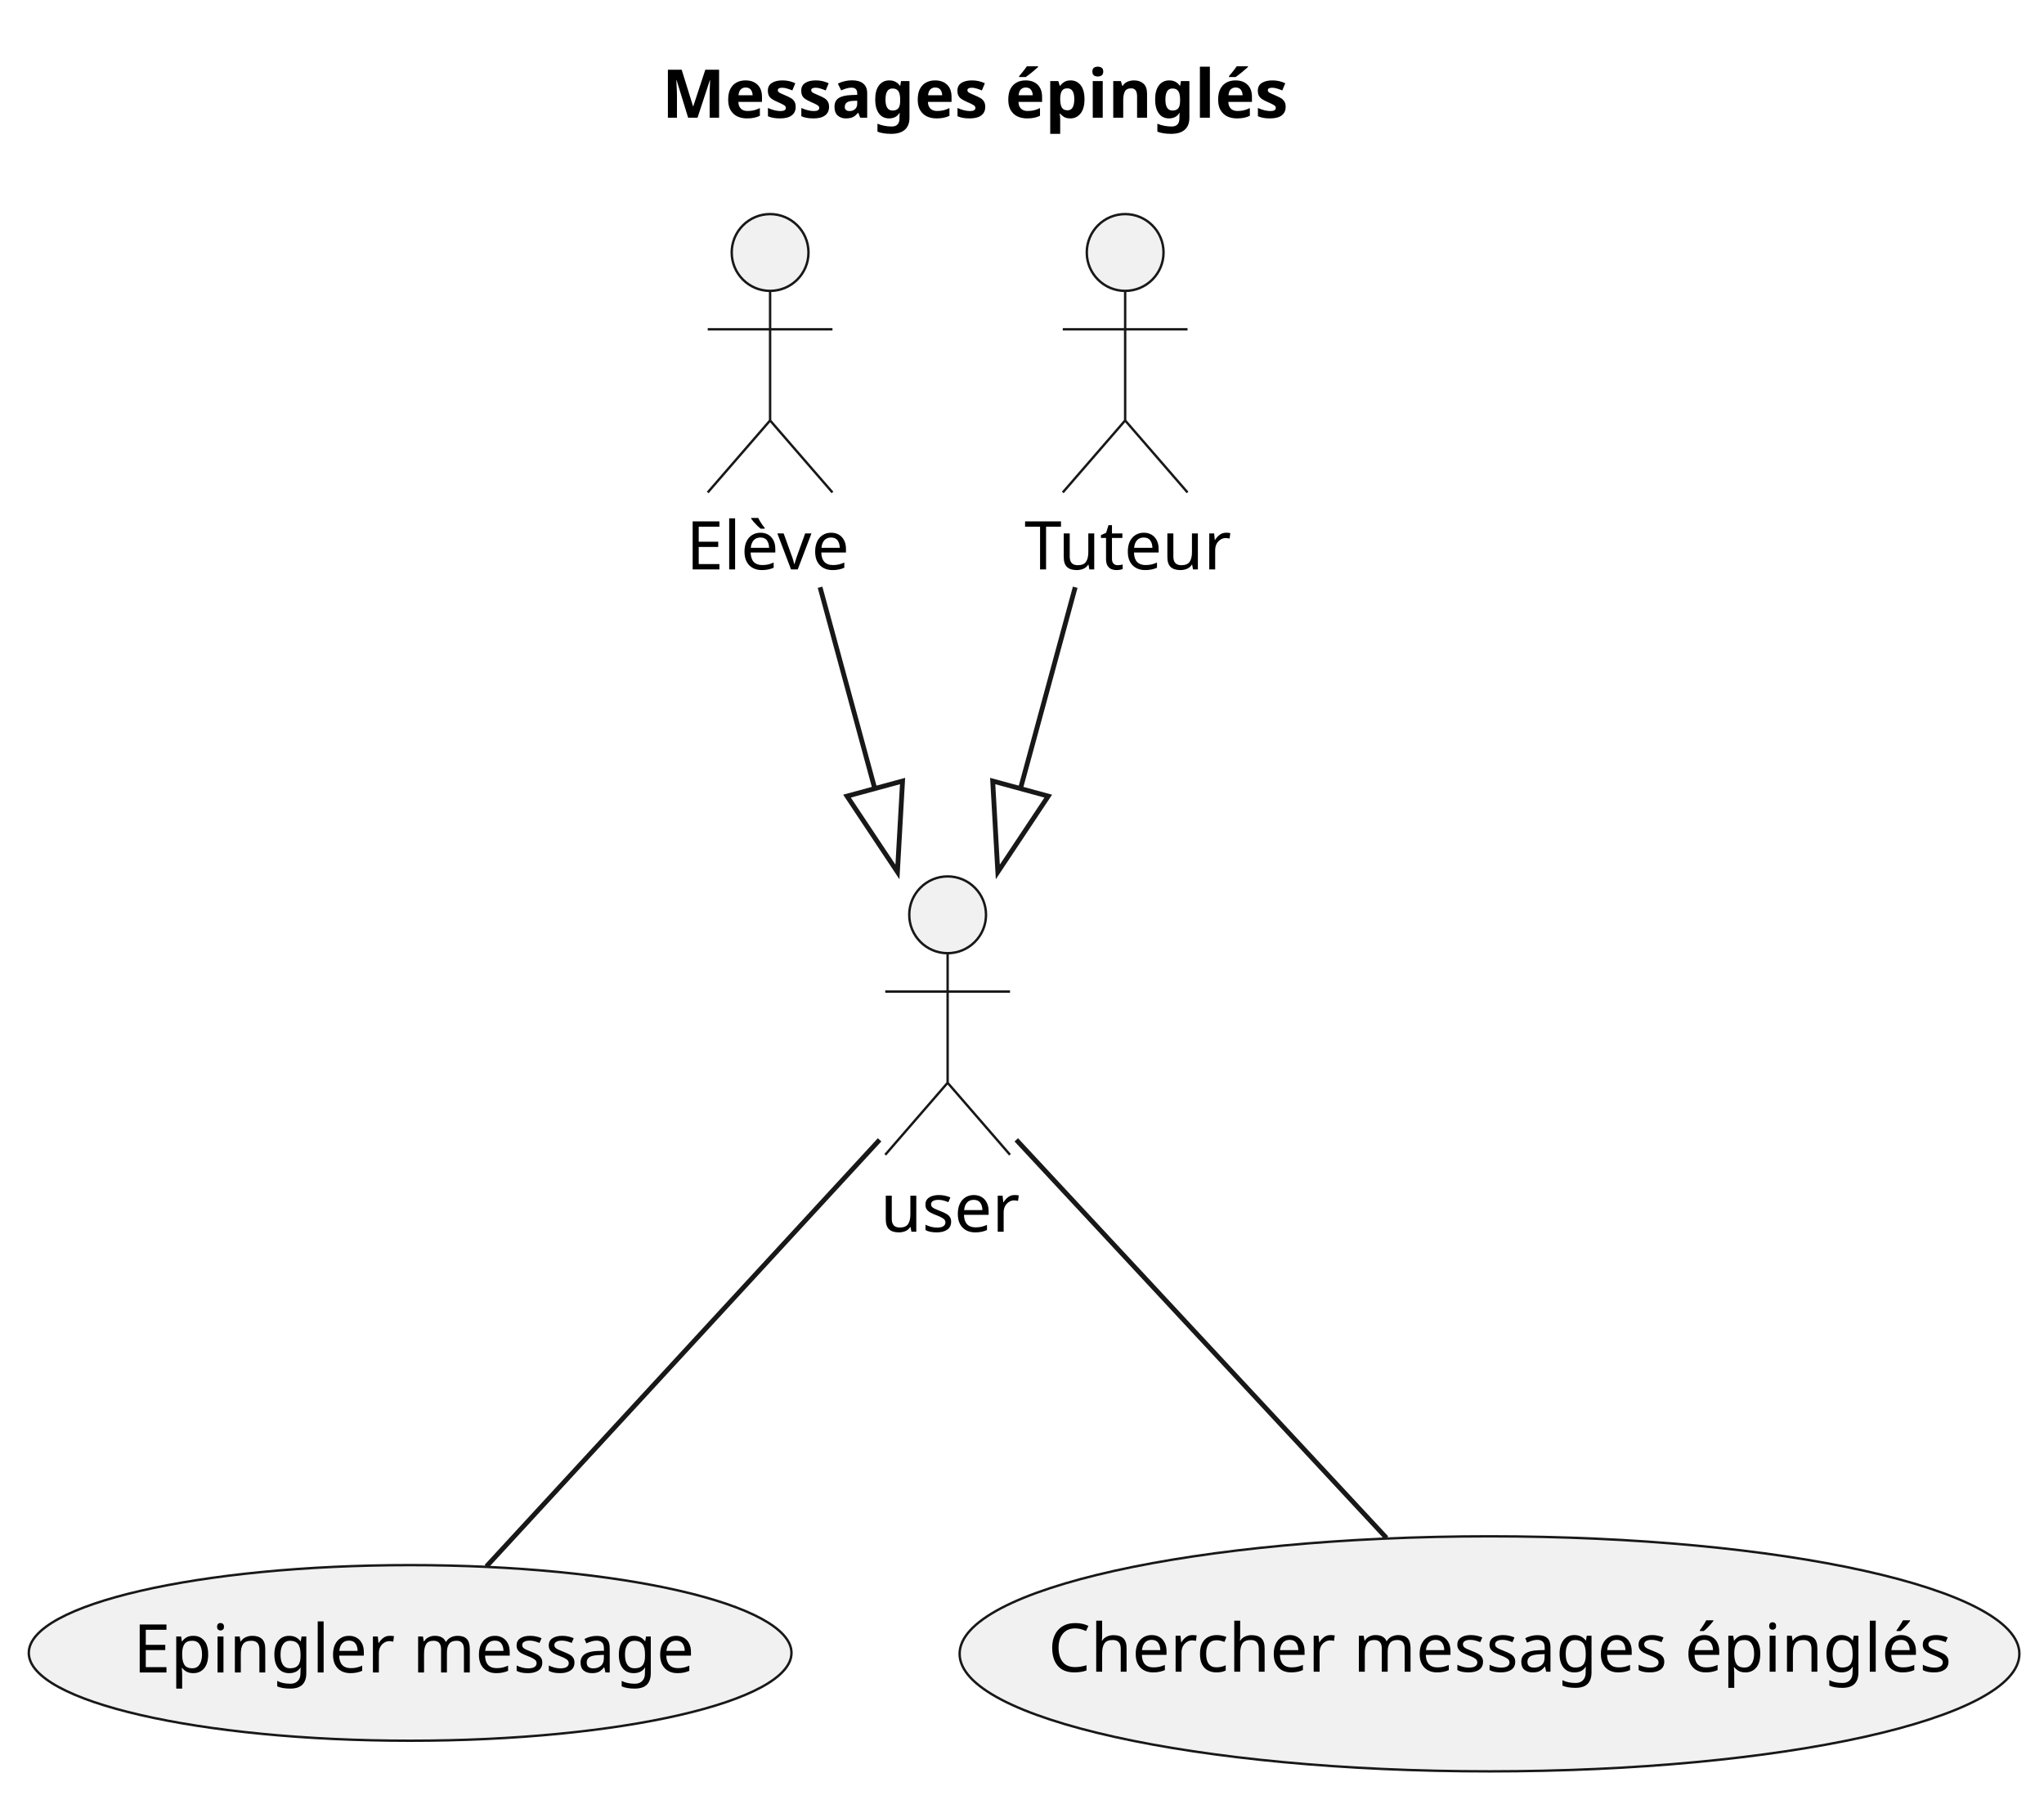
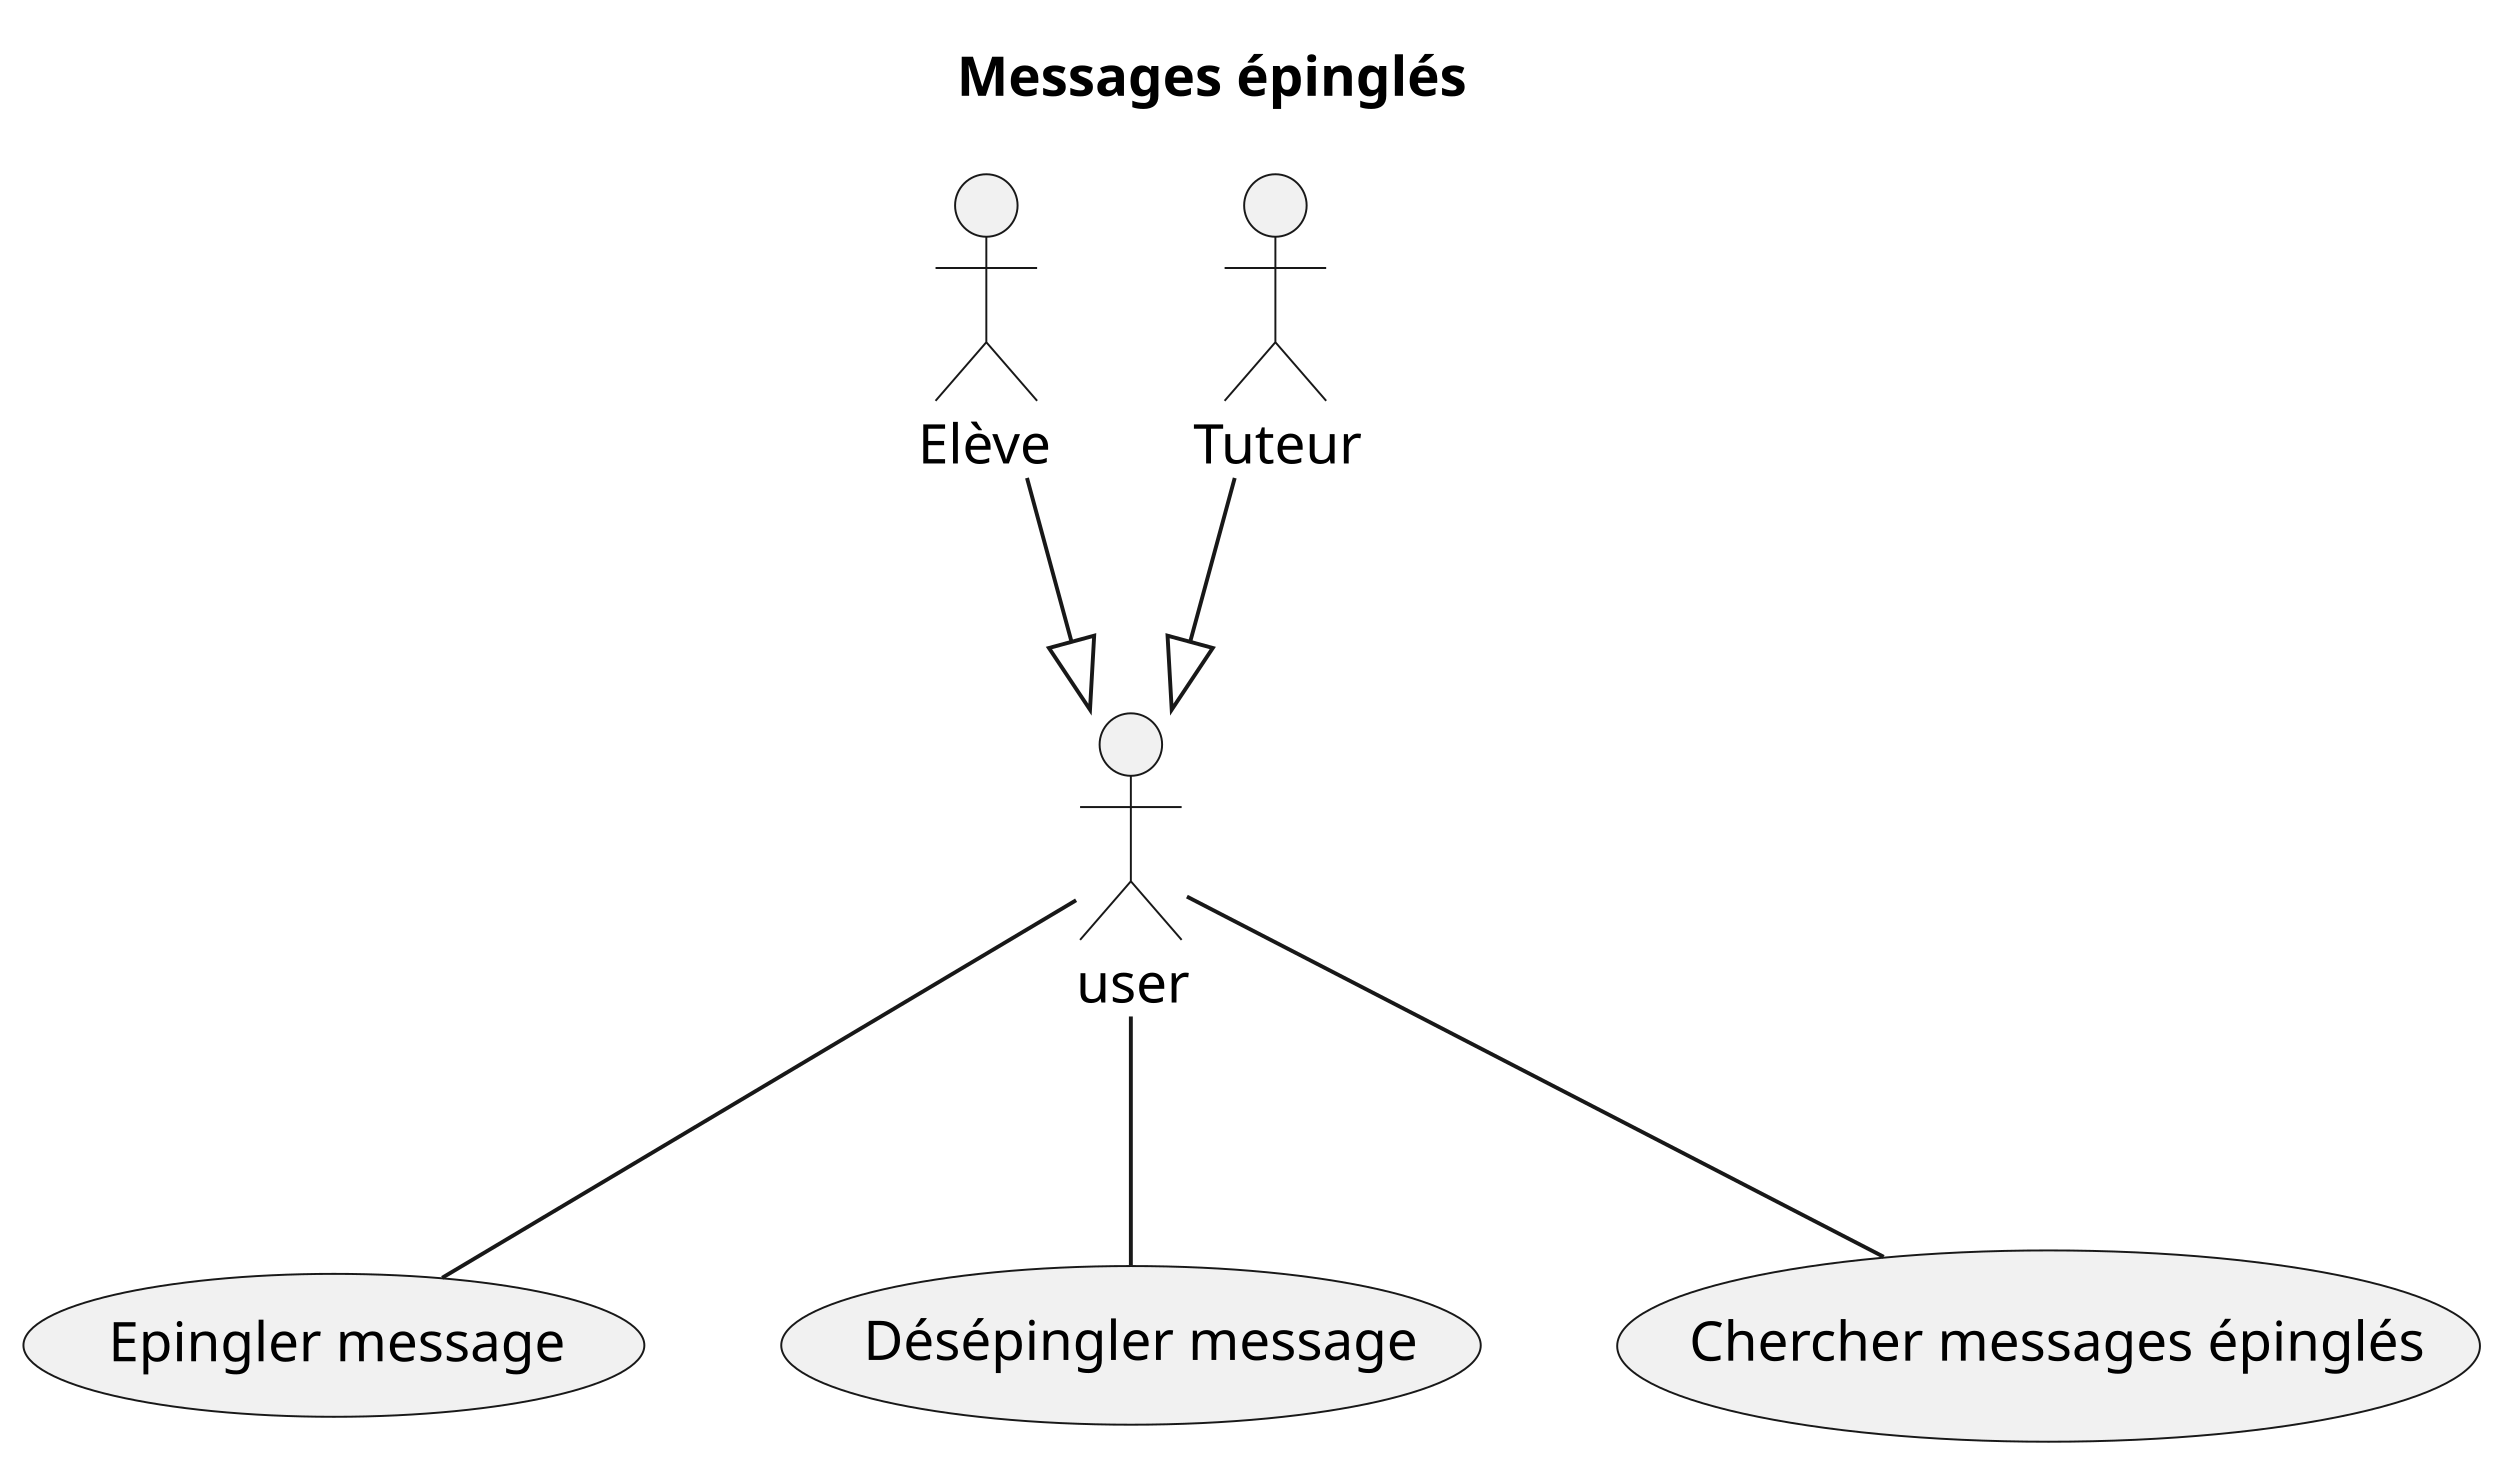
- <svg xmlns="http://www.w3.org/2000/svg" contentStyleType="text/css" height="375px" preserveAspectRatio="none" style="width:426px;height:375px;background:#FFFFFF;" version="1.1" viewBox="0 0 426 375" width="426px" zoomAndPan="magnify">
+ <svg xmlns="http://www.w3.org/2000/svg" contentStyleType="text/css" height="375px" preserveAspectRatio="none" style="width:640px;height:375px;background:#FFFFFF;" version="1.1" viewBox="0 0 640 375" width="640px" zoomAndPan="magnify">
  <defs />
  <g>
-     <text fill="#000000" font-family="sans-serif" font-size="14" font-weight="bold" lengthAdjust="spacing" textLength="137" x="137.934" y="24.533">Messages épinglés</text>
+     <text fill="#000000" font-family="sans-serif" font-size="14" font-weight="bold" lengthAdjust="spacing" textLength="137" x="244.934" y="24.533">Messages épinglés</text>
    <g id="elem_student">
-       <ellipse cx="160.5" cy="52.609" fill="#F1F1F1" rx="8" ry="8" style="stroke:#181818;stroke-width:0.5;" />
-       <path d="M160.5,60.609 L160.5,87.609 M147.5,68.609 L173.5,68.609 M160.5,87.609 L147.5,102.609 M160.5,87.609 L173.5,102.609 " fill="none" style="stroke:#181818;stroke-width:0.5;" />
-       <text fill="#000000" font-family="sans-serif" font-size="14" lengthAdjust="spacing" textLength="35" x="143" y="118.643">Elève</text>
+       <ellipse cx="252.5" cy="52.609" fill="#F1F1F1" rx="8" ry="8" style="stroke:#181818;stroke-width:0.5;" />
+       <path d="M252.5,60.609 L252.5,87.609 M239.5,68.609 L265.5,68.609 M252.5,87.609 L239.5,102.609 M252.5,87.609 L265.5,102.609 " fill="none" style="stroke:#181818;stroke-width:0.5;" />
+       <text fill="#000000" font-family="sans-serif" font-size="14" lengthAdjust="spacing" textLength="35" x="235" y="118.643">Elève</text>
    </g>
    <g id="elem_tutor">
-       <ellipse cx="234.5" cy="52.609" fill="#F1F1F1" rx="8" ry="8" style="stroke:#181818;stroke-width:0.5;" />
-       <path d="M234.5,60.609 L234.5,87.609 M221.5,68.609 L247.5,68.609 M234.5,87.609 L221.5,102.609 M234.5,87.609 L247.5,102.609 " fill="none" style="stroke:#181818;stroke-width:0.5;" />
-       <text fill="#000000" font-family="sans-serif" font-size="14" lengthAdjust="spacing" textLength="42" x="213.5" y="118.643">Tuteur</text>
+       <ellipse cx="326.5" cy="52.609" fill="#F1F1F1" rx="8" ry="8" style="stroke:#181818;stroke-width:0.5;" />
+       <path d="M326.5,60.609 L326.5,87.609 M313.5,68.609 L339.5,68.609 M326.5,87.609 L313.5,102.609 M326.5,87.609 L339.5,102.609 " fill="none" style="stroke:#181818;stroke-width:0.5;" />
+       <text fill="#000000" font-family="sans-serif" font-size="14" lengthAdjust="spacing" textLength="42" x="305.5" y="118.643">Tuteur</text>
    </g>
    <g id="elem_pin_message">
      <ellipse cx="85.478" cy="344.405" fill="#F1F1F1" rx="79.478" ry="18.296" style="stroke:#181818;stroke-width:0.5;" />
      <text fill="#000000" font-family="sans-serif" font-size="14" lengthAdjust="spacing" textLength="113" x="27.756" y="348.48">Epingler message</text>
    </g>
+     <g id="elem_upnin_message">
+       <ellipse cx="289.535" cy="344.416" fill="#F1F1F1" rx="89.535" ry="20.307" style="stroke:#181818;stroke-width:0.5;" />
+       <text fill="#000000" font-family="sans-serif" font-size="14" lengthAdjust="spacing" textLength="137" x="221.035" y="348.145">Désépingler message</text>
+     </g>
    <g id="elem_research_pined_message">
-       <ellipse cx="310.434" cy="344.596" fill="#F1F1F1" rx="110.434" ry="24.487" style="stroke:#181818;stroke-width:0.5;" />
-       <text fill="#000000" font-family="sans-serif" font-size="14" lengthAdjust="spacing" textLength="184" x="218.434" y="348.325">Chercher messages épinglés</text>
+       <ellipse cx="524.434" cy="344.596" fill="#F1F1F1" rx="110.434" ry="24.487" style="stroke:#181818;stroke-width:0.5;" />
+       <text fill="#000000" font-family="sans-serif" font-size="14" lengthAdjust="spacing" textLength="184" x="432.434" y="348.325">Chercher messages épinglés</text>
    </g>
    <g id="elem_user">
-       <ellipse cx="197.5" cy="190.609" fill="#F1F1F1" rx="8" ry="8" style="stroke:#181818;stroke-width:0.5;" />
-       <path d="M197.5,198.609 L197.5,225.609 M184.5,206.609 L210.5,206.609 M197.5,225.609 L184.5,240.609 M197.5,225.609 L210.5,240.609 " fill="none" style="stroke:#181818;stroke-width:0.5;" />
-       <text fill="#000000" font-family="sans-serif" font-size="14" lengthAdjust="spacing" textLength="28" x="183.5" y="256.643">user</text>
+       <ellipse cx="289.5" cy="190.609" fill="#F1F1F1" rx="8" ry="8" style="stroke:#181818;stroke-width:0.5;" />
+       <path d="M289.5,198.609 L289.5,225.609 M276.5,206.609 L302.5,206.609 M289.5,225.609 L276.5,240.609 M289.5,225.609 L302.5,240.609 " fill="none" style="stroke:#181818;stroke-width:0.5;" />
+       <text fill="#000000" font-family="sans-serif" font-size="14" lengthAdjust="spacing" textLength="28" x="275.5" y="256.643">user</text>
    </g>
    <g id="link_student_user">
-       <path d="M170.91,122.359 C175.95,140.899 177.267,145.74 182.317,164.31 " fill="none" id="student-to-user" style="stroke:#181818;stroke-width:1.0;" />
-       <polygon fill="none" points="187.04,181.679,188.106,162.736,176.527,165.885,187.04,181.679" style="stroke:#181818;stroke-width:1.0;" />
+       <path d="M262.91,122.359 C267.95,140.899 269.267,145.74 274.317,164.31 " fill="none" id="student-to-user" style="stroke:#181818;stroke-width:1.0;" />
+       <polygon fill="none" points="279.04,181.679,280.106,162.736,268.527,165.885,279.04,181.679" style="stroke:#181818;stroke-width:1.0;" />
    </g>
    <g id="link_tutor_user">
-       <path d="M224.09,122.359 C219.05,140.899 217.733,145.74 212.683,164.31 " fill="none" id="tutor-to-user" style="stroke:#181818;stroke-width:1.0;" />
-       <polygon fill="none" points="207.96,181.679,218.473,165.885,206.894,162.736,207.96,181.679" style="stroke:#181818;stroke-width:1.0;" />
+       <path d="M316.09,122.359 C311.05,140.899 309.733,145.74 304.683,164.31 " fill="none" id="tutor-to-user" style="stroke:#181818;stroke-width:1.0;" />
+       <polygon fill="none" points="299.96,181.679,310.473,165.885,298.894,162.736,299.96,181.679" style="stroke:#181818;stroke-width:1.0;" />
    </g>
    <g id="link_user_pin_message">
-       <path d="M183.32,237.499 C162.36,260.229 123.26,302.649 101.37,326.389 " fill="none" id="user-pin_message" style="stroke:#181818;stroke-width:1.0;" />
+       <path d="M275.48,230.459 C242.08,250.349 157.33,300.829 113.19,327.119 " fill="none" id="user-pin_message" style="stroke:#181818;stroke-width:1.0;" />
+     </g>
+     <g id="link_user_upnin_message">
+       <path d="M289.5,260.219 C289.5,281.379 289.5,306.809 289.5,323.979 " fill="none" id="user-upnin_message" style="stroke:#181818;stroke-width:1.0;" />
    </g>
    <g id="link_user_research_pined_message">
-       <path d="M211.81,237.499 C231.29,258.439 266.31,296.099 288.97,320.459 " fill="none" id="user-research_pined_message" style="stroke:#181818;stroke-width:1.0;" />
+       <path d="M303.85,229.529 C338.63,247.509 428.51,293.979 482.22,321.749 " fill="none" id="user-research_pined_message" style="stroke:#181818;stroke-width:1.0;" />
    </g>
  </g>
</svg>
